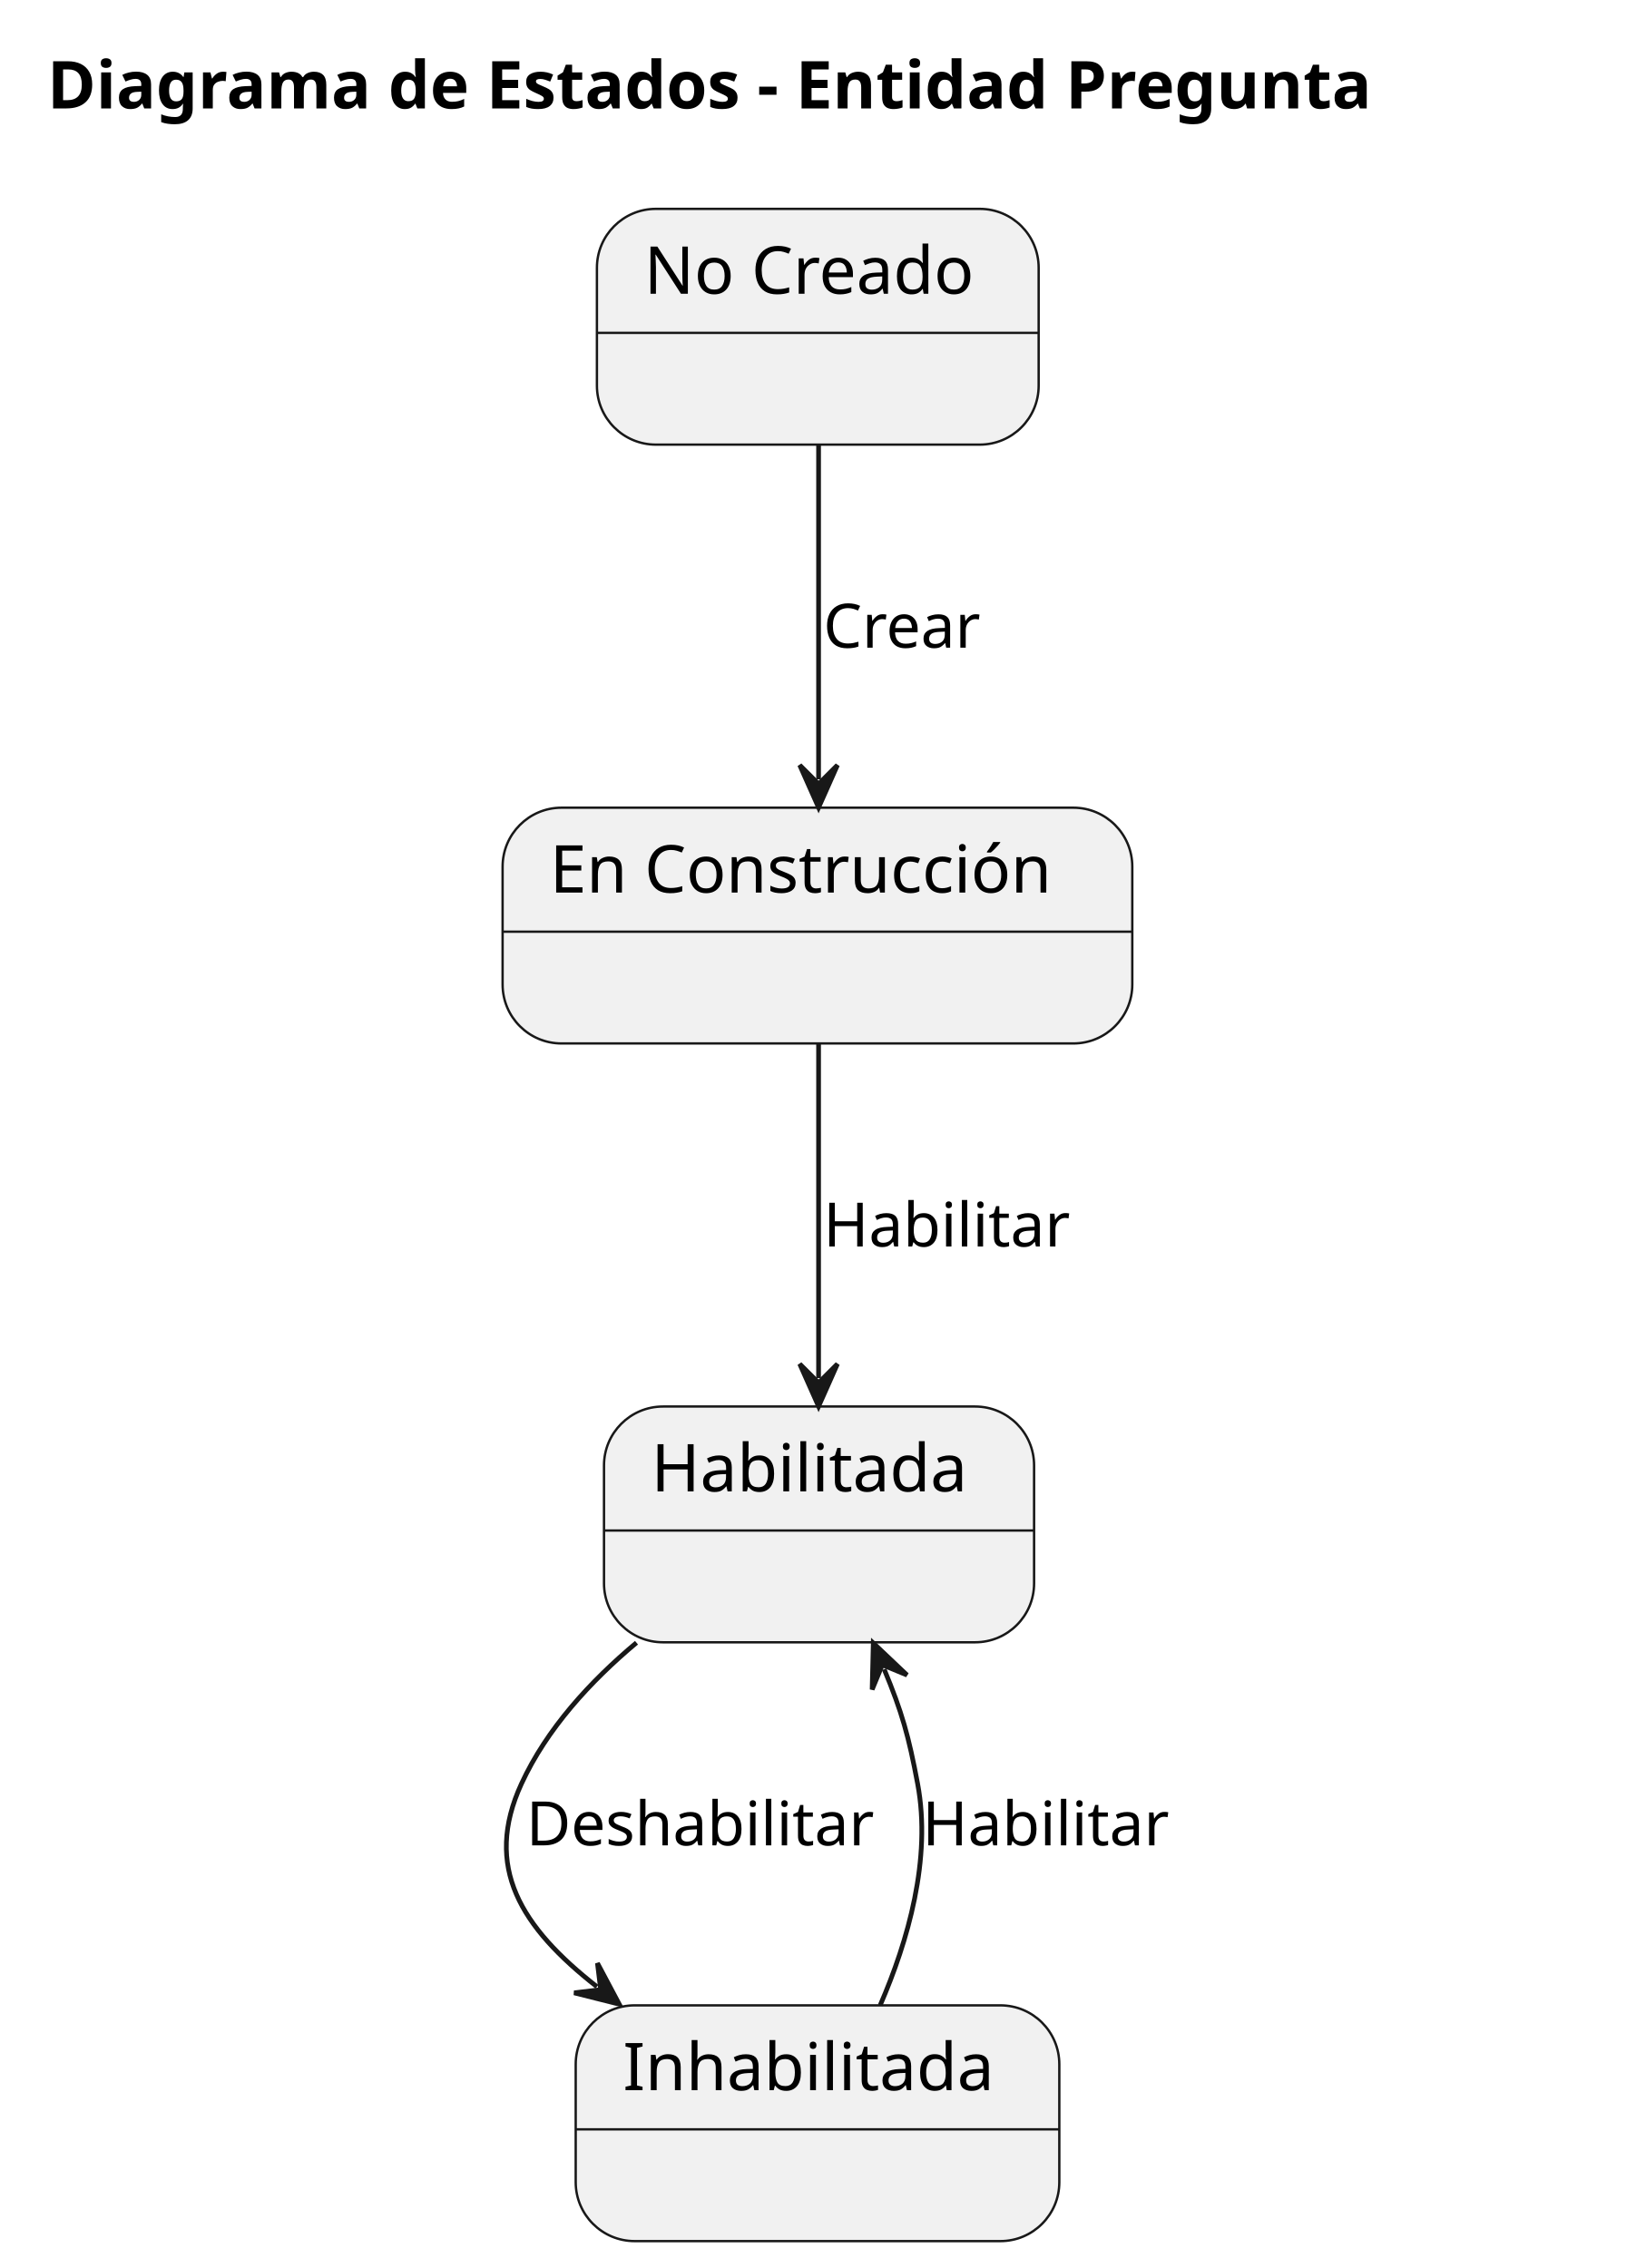
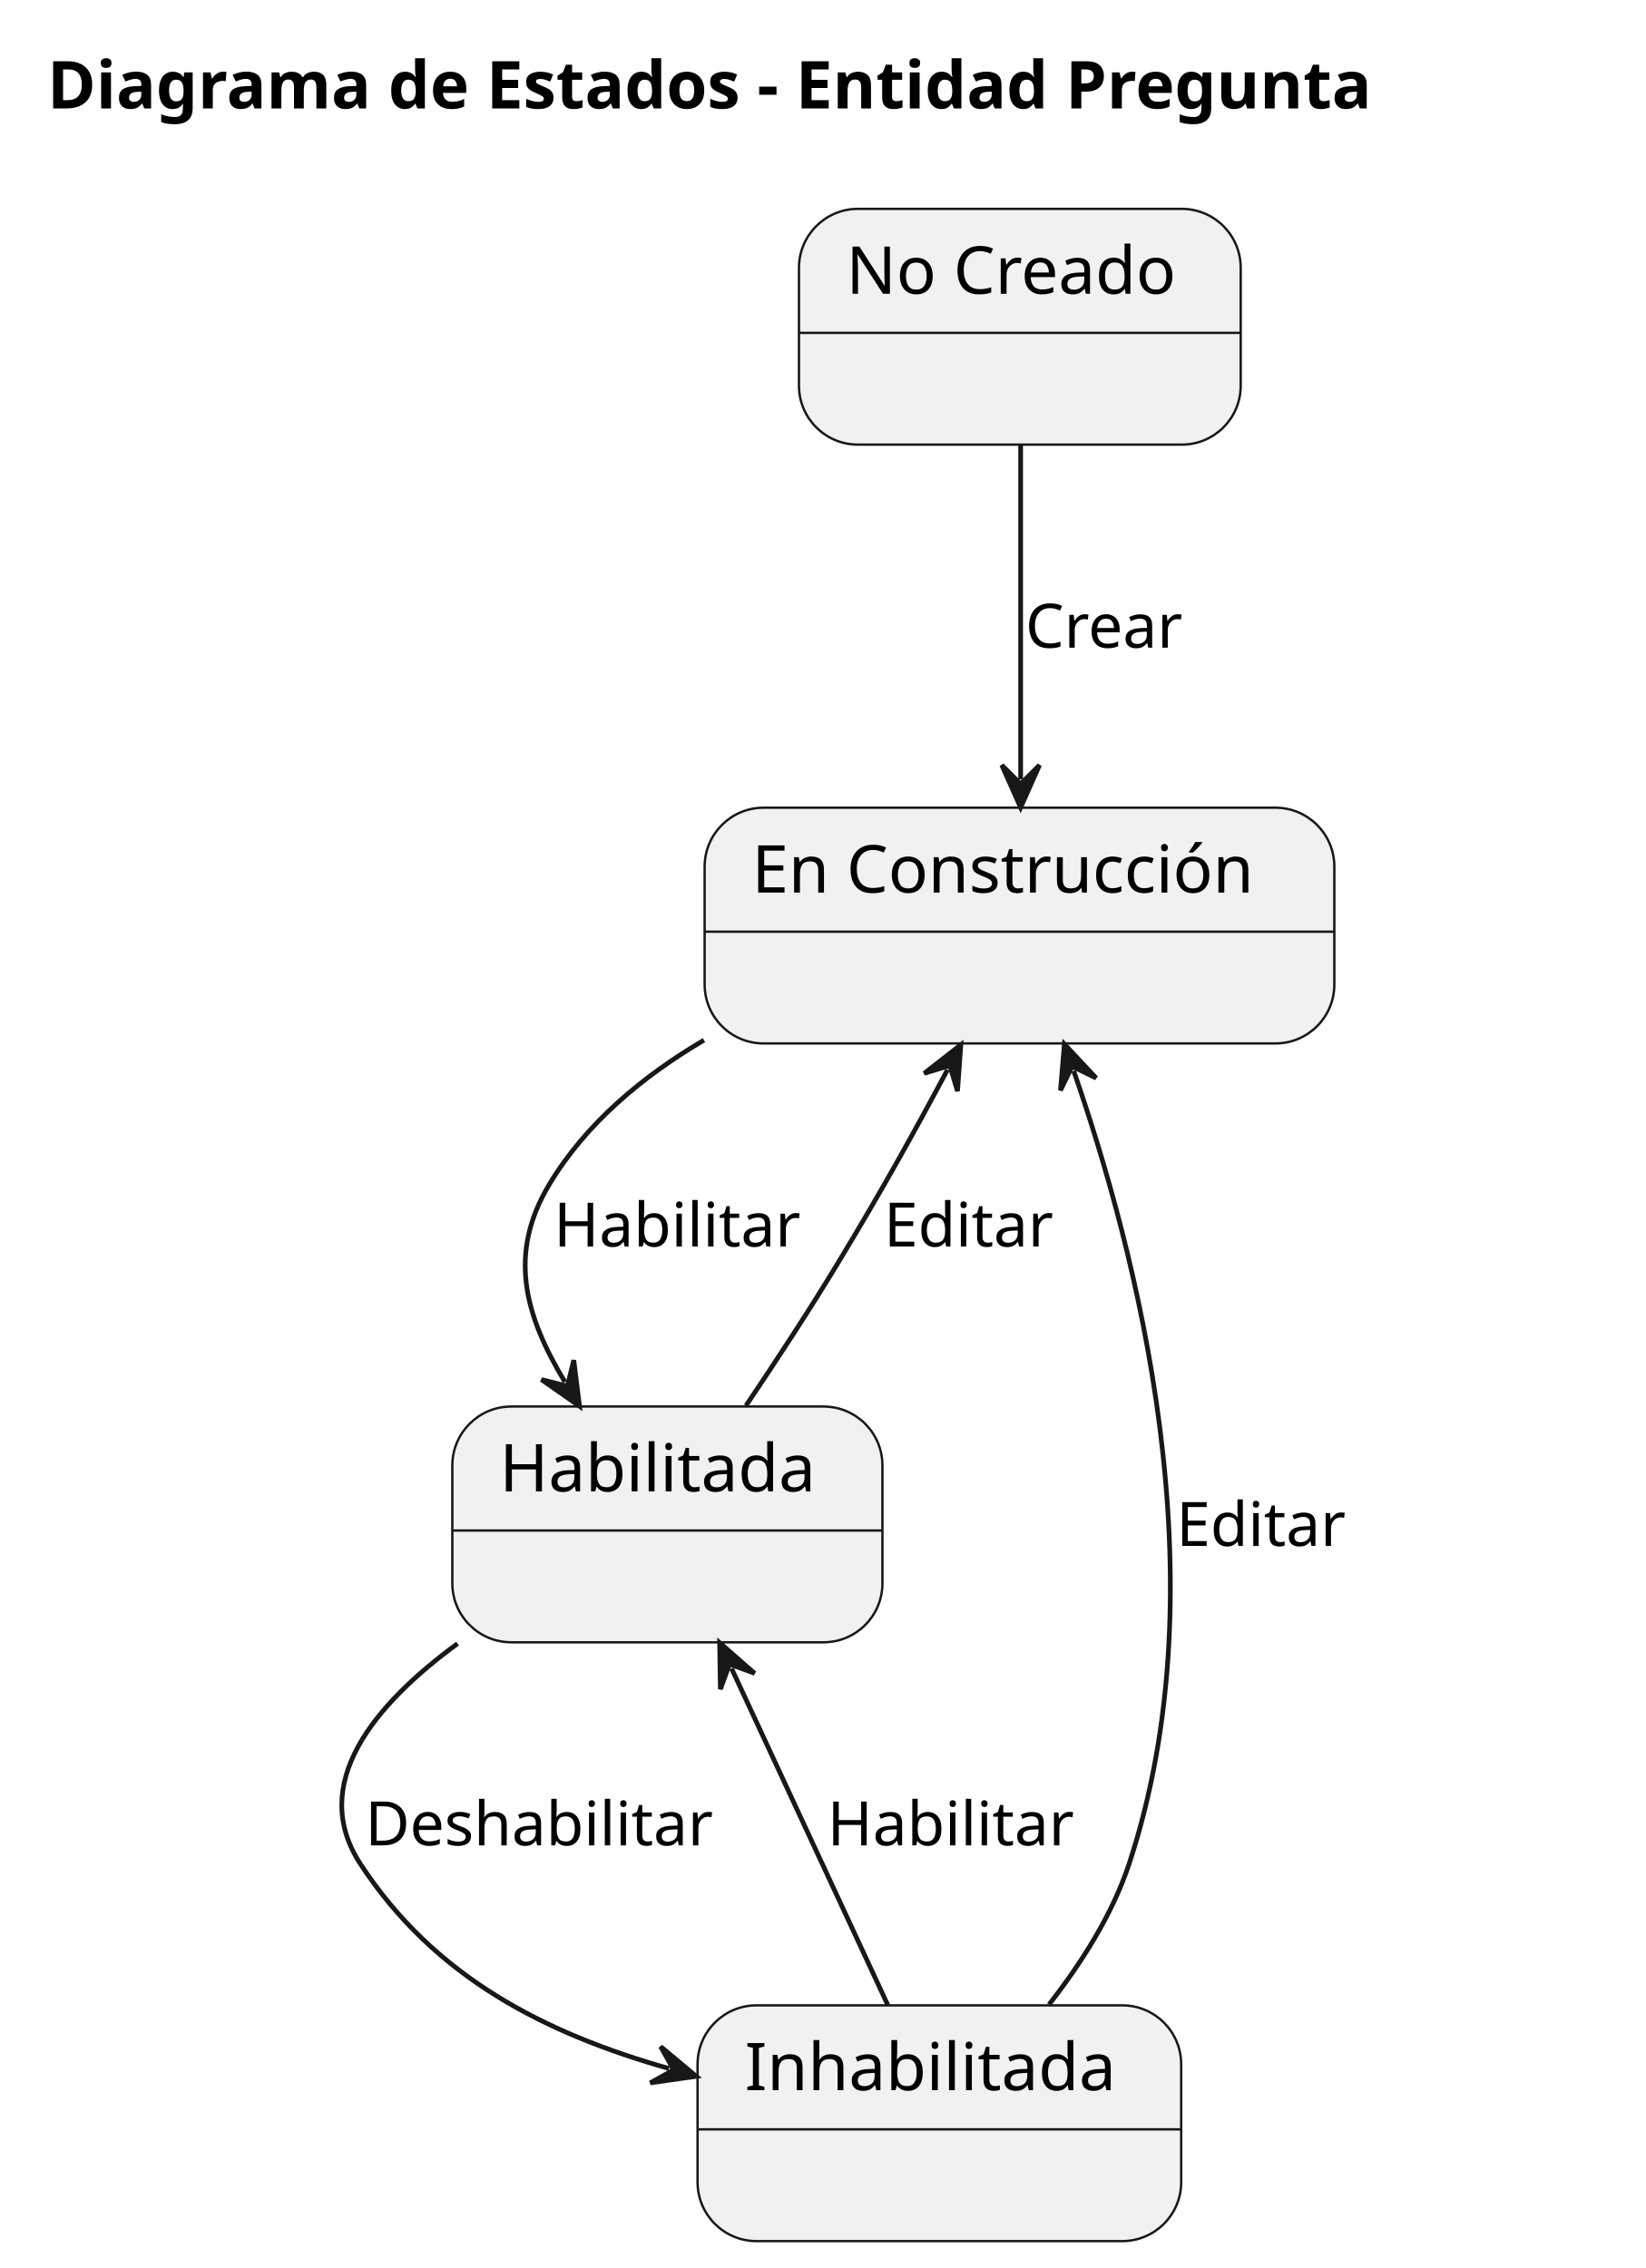
<svg xmlns="http://www.w3.org/2000/svg" contentStyleType="text/css" data-diagram-type="STATE" height="481px" preserveAspectRatio="none" style="width:349px;height:481px;background:#FFFFFF;" version="1.1" viewBox="0 0 349 481" width="349px" zoomAndPan="magnify">
  <defs />
  <g>
    <g class="title" data-source-line="1">
      <text fill="#000000" font-family="sans-serif" font-size="14" font-weight="bold" lengthAdjust="spacing" textLength="321.248" x="10" y="22.995">Diagrama de Estados - Entidad Pregunta</text>
    </g>
    <g id="no_creado">
-       <rect fill="#F1F1F1" height="50" rx="12.5" ry="12.5" style="stroke:#181818;stroke-width:0.5;" width="93.664" x="126.57" y="44.297" />
-       <line style="stroke:#181818;stroke-width:0.5;" x1="126.57" x2="220.234" y1="70.594" y2="70.594" />
-       <text fill="#000000" font-family="sans-serif" font-size="14" lengthAdjust="spacing" textLength="73.664" x="136.57" y="62.292">No Creado</text>
+       <rect fill="#F1F1F1" height="50" rx="12.5" ry="12.5" style="stroke:#181818;stroke-width:0.5;" width="93.664" x="169.411" y="44.297" />
+       <line style="stroke:#181818;stroke-width:0.5;" x1="169.411" x2="263.075" y1="70.594" y2="70.594" />
+       <text fill="#000000" font-family="sans-serif" font-size="14" lengthAdjust="spacing" textLength="73.664" x="179.411" y="62.292">No Creado</text>
    </g>
    <g id="construccion">
-       <rect fill="#F1F1F1" height="50" rx="12.5" ry="12.5" style="stroke:#181818;stroke-width:0.5;" width="133.518" x="106.57" y="171.297" />
-       <line style="stroke:#181818;stroke-width:0.5;" x1="106.57" x2="240.088" y1="197.594" y2="197.594" />
-       <text fill="#000000" font-family="sans-serif" font-size="14" lengthAdjust="spacing" textLength="113.518" x="116.57" y="189.292">En Construcción</text>
+       <rect fill="#F1F1F1" height="50" rx="12.5" ry="12.5" style="stroke:#181818;stroke-width:0.5;" width="133.518" x="149.411" y="171.297" />
+       <line style="stroke:#181818;stroke-width:0.5;" x1="149.411" x2="282.929" y1="197.594" y2="197.594" />
+       <text fill="#000000" font-family="sans-serif" font-size="14" lengthAdjust="spacing" textLength="113.518" x="159.411" y="189.292">En Construcción</text>
    </g>
    <g id="habilitada">
-       <rect fill="#F1F1F1" height="50" rx="12.5" ry="12.5" style="stroke:#181818;stroke-width:0.5;" width="91.196" x="128.07" y="298.297" />
-       <line style="stroke:#181818;stroke-width:0.5;" x1="128.07" x2="219.267" y1="324.594" y2="324.594" />
-       <text fill="#000000" font-family="sans-serif" font-size="14" lengthAdjust="spacing" textLength="71.196" x="138.07" y="316.292">Habilitada</text>
+       <rect fill="#F1F1F1" height="50" rx="12.5" ry="12.5" style="stroke:#181818;stroke-width:0.5;" width="91.196" x="95.911" y="298.297" />
+       <line style="stroke:#181818;stroke-width:0.5;" x1="95.911" x2="187.107" y1="324.594" y2="324.594" />
+       <text fill="#000000" font-family="sans-serif" font-size="14" lengthAdjust="spacing" textLength="71.196" x="105.911" y="316.292">Habilitada</text>
    </g>
    <g id="inhabilitada">
-       <rect fill="#F1F1F1" height="50" rx="12.5" ry="12.5" style="stroke:#181818;stroke-width:0.5;" width="102.544" x="122.07" y="425.297" />
-       <line style="stroke:#181818;stroke-width:0.5;" x1="122.07" x2="224.614" y1="451.594" y2="451.594" />
-       <text fill="#000000" font-family="sans-serif" font-size="14" lengthAdjust="spacing" textLength="82.544" x="132.07" y="443.292">Inhabilitada</text>
+       <rect fill="#F1F1F1" height="50" rx="12.5" ry="12.5" style="stroke:#181818;stroke-width:0.5;" width="102.544" x="147.911" y="425.297" />
+       <line style="stroke:#181818;stroke-width:0.5;" x1="147.911" x2="250.455" y1="451.594" y2="451.594" />
+       <text fill="#000000" font-family="sans-serif" font-size="14" lengthAdjust="spacing" textLength="82.544" x="157.911" y="443.292">Inhabilitada</text>
    </g>
    <g class="link" data-entity-1="no_creado" data-entity-2="construccion" data-source-line="8" data-uid="lnk2" id="link_no_creado_construccion">
-       <path d="M173.57,94.397 C173.57,116.537 173.57,143.157 173.57,165.267" fill="none" id="no_creado-to-construccion" style="stroke:#181818;stroke-width:1;" />
-       <polygon fill="#181818" points="173.57,171.267,177.57,162.267,173.57,166.267,169.57,162.267,173.57,171.267" style="stroke:#181818;stroke-width:1;" />
-       <text fill="#000000" font-family="sans-serif" font-size="13" lengthAdjust="spacing" textLength="35.731" x="174.57" y="137.364">Crear</text>
+       <path d="M216.411,94.397 C216.411,116.537 216.411,143.157 216.411,165.267" fill="none" id="no_creado-to-construccion" style="stroke:#181818;stroke-width:1;" />
+       <polygon fill="#181818" points="216.411,171.267,220.411,162.267,216.411,166.267,212.411,162.267,216.411,171.267" style="stroke:#181818;stroke-width:1;" />
+       <text fill="#000000" font-family="sans-serif" font-size="13" lengthAdjust="spacing" textLength="35.731" x="217.411" y="137.364">Crear</text>
    </g>
    <g class="link" data-entity-1="construccion" data-entity-2="habilitada" data-source-line="9" data-uid="lnk3" id="link_construccion_habilitada">
-       <path d="M173.57,221.397 C173.57,243.537 173.57,270.157 173.57,292.267" fill="none" id="construccion-to-habilitada" style="stroke:#181818;stroke-width:1;" />
-       <polygon fill="#181818" points="173.57,298.267,177.57,289.267,173.57,293.267,169.57,289.267,173.57,298.267" style="stroke:#181818;stroke-width:1;" />
-       <text fill="#000000" font-family="sans-serif" font-size="13" lengthAdjust="spacing" textLength="55.237" x="174.57" y="264.364">Habilitar</text>
+       <path d="M149.261,220.597 C136.181,228.297 124.141,238.337 116.411,251.297 C107.701,265.887 111.197,278.826 119.787,293.096" fill="none" id="construccion-to-habilitada" style="stroke:#181818;stroke-width:1;" />
+       <polygon fill="#181818" points="122.881,298.237,121.666,288.463,120.302,293.953,114.812,292.589,122.881,298.237" style="stroke:#181818;stroke-width:1;" />
+       <text fill="#000000" font-family="sans-serif" font-size="13" lengthAdjust="spacing" textLength="55.237" x="117.411" y="264.364">Habilitar</text>
+     </g>
+     <g class="link" data-entity-1="habilitada" data-entity-2="construccion" data-source-line="14" data-uid="lnk6" id="link_habilitada_construccion">
+       <path d="M158.171,298.117 C164.391,288.897 171.391,278.217 177.411,268.297 C186.671,253.027 193.518,240.731 200.908,226.871" fill="none" id="habilitada-to-construccion" style="stroke:#181818;stroke-width:1;" />
+       <polygon fill="#181818" points="203.731,221.577,195.967,227.637,201.379,225.989,203.026,231.4,203.731,221.577" style="stroke:#181818;stroke-width:1;" />
+       <text fill="#000000" font-family="sans-serif" font-size="13" lengthAdjust="spacing" textLength="38.486" x="187.411" y="264.364">Editar</text>
    </g>
    <g class="link" data-entity-1="habilitada" data-entity-2="inhabilitada" data-source-line="11" data-uid="lnk4" id="link_habilitada_inhabilitada">
-       <path d="M134.96,348.387 C125.17,356.577 115.93,366.647 110.57,378.297 C102.44,395.967 110.467,408.727 126.577,421.347" fill="none" id="habilitada-to-inhabilitada" style="stroke:#181818;stroke-width:1;" />
-       <polygon fill="#181818" points="131.3,425.047,126.682,416.348,127.364,421.964,121.749,422.646,131.3,425.047" style="stroke:#181818;stroke-width:1;" />
-       <text fill="#000000" font-family="sans-serif" font-size="13" lengthAdjust="spacing" textLength="78.482" x="111.57" y="391.364">Deshabilitar</text>
+       <path d="M97.021,348.577 C79.271,361.577 65.351,378.367 76.411,395.297 C92.221,419.507 115.8,431.296 141.87,438.706" fill="none" id="habilitada-to-inhabilitada" style="stroke:#181818;stroke-width:1;" />
+       <polygon fill="#181818" points="147.641,440.347,140.078,434.039,142.832,438.98,137.89,441.734,147.641,440.347" style="stroke:#181818;stroke-width:1;" />
+       <text fill="#000000" font-family="sans-serif" font-size="13" lengthAdjust="spacing" textLength="78.482" x="77.411" y="391.364">Deshabilitar</text>
    </g>
    <g class="link" data-entity-1="inhabilitada" data-entity-2="habilitada" data-source-line="12" data-uid="lnk5" id="link_inhabilitada_habilitada">
-       <path d="M186.63,425.277 C192.52,411.667 197.56,394.217 194.57,378.297 C192.68,368.217 191.263,363.127 187.473,354.007" fill="none" id="inhabilitada-to-habilitada" style="stroke:#181818;stroke-width:1;" />
-       <polygon fill="#181818" points="185.17,348.467,184.93,358.313,187.089,353.084,192.318,355.243,185.17,348.467" style="stroke:#181818;stroke-width:1;" />
-       <text fill="#000000" font-family="sans-serif" font-size="13" lengthAdjust="spacing" textLength="55.237" x="195.57" y="391.364">Habilitar</text>
+       <path d="M188.261,425.267 C178.001,403.157 165.386,375.98 155.116,353.84" fill="none" id="inhabilitada-to-habilitada" style="stroke:#181818;stroke-width:1;" />
+       <polygon fill="#181818" points="152.591,348.397,152.75,358.245,154.695,352.933,160.007,354.878,152.591,348.397" style="stroke:#181818;stroke-width:1;" />
+       <text fill="#000000" font-family="sans-serif" font-size="13" lengthAdjust="spacing" textLength="55.237" x="175.411" y="391.364">Habilitar</text>
+     </g>
+     <g class="link" data-entity-1="inhabilitada" data-entity-2="construccion" data-source-line="15" data-uid="lnk7" id="link_inhabilitada_construccion">
+       <path d="M222.431,425.117 C229.261,416.397 235.861,406.047 239.411,395.297 C259.311,334.997 240.827,265.076 227.657,227.106" fill="none" id="inhabilitada-to-construccion" style="stroke:#181818;stroke-width:1;" />
+       <polygon fill="#181818" points="225.691,221.437,224.861,231.251,227.33,226.161,232.419,228.629,225.691,221.437" style="stroke:#181818;stroke-width:1;" />
+       <text fill="#000000" font-family="sans-serif" font-size="13" lengthAdjust="spacing" textLength="38.486" x="249.411" y="327.864">Editar</text>
    </g>
  </g>
</svg>
